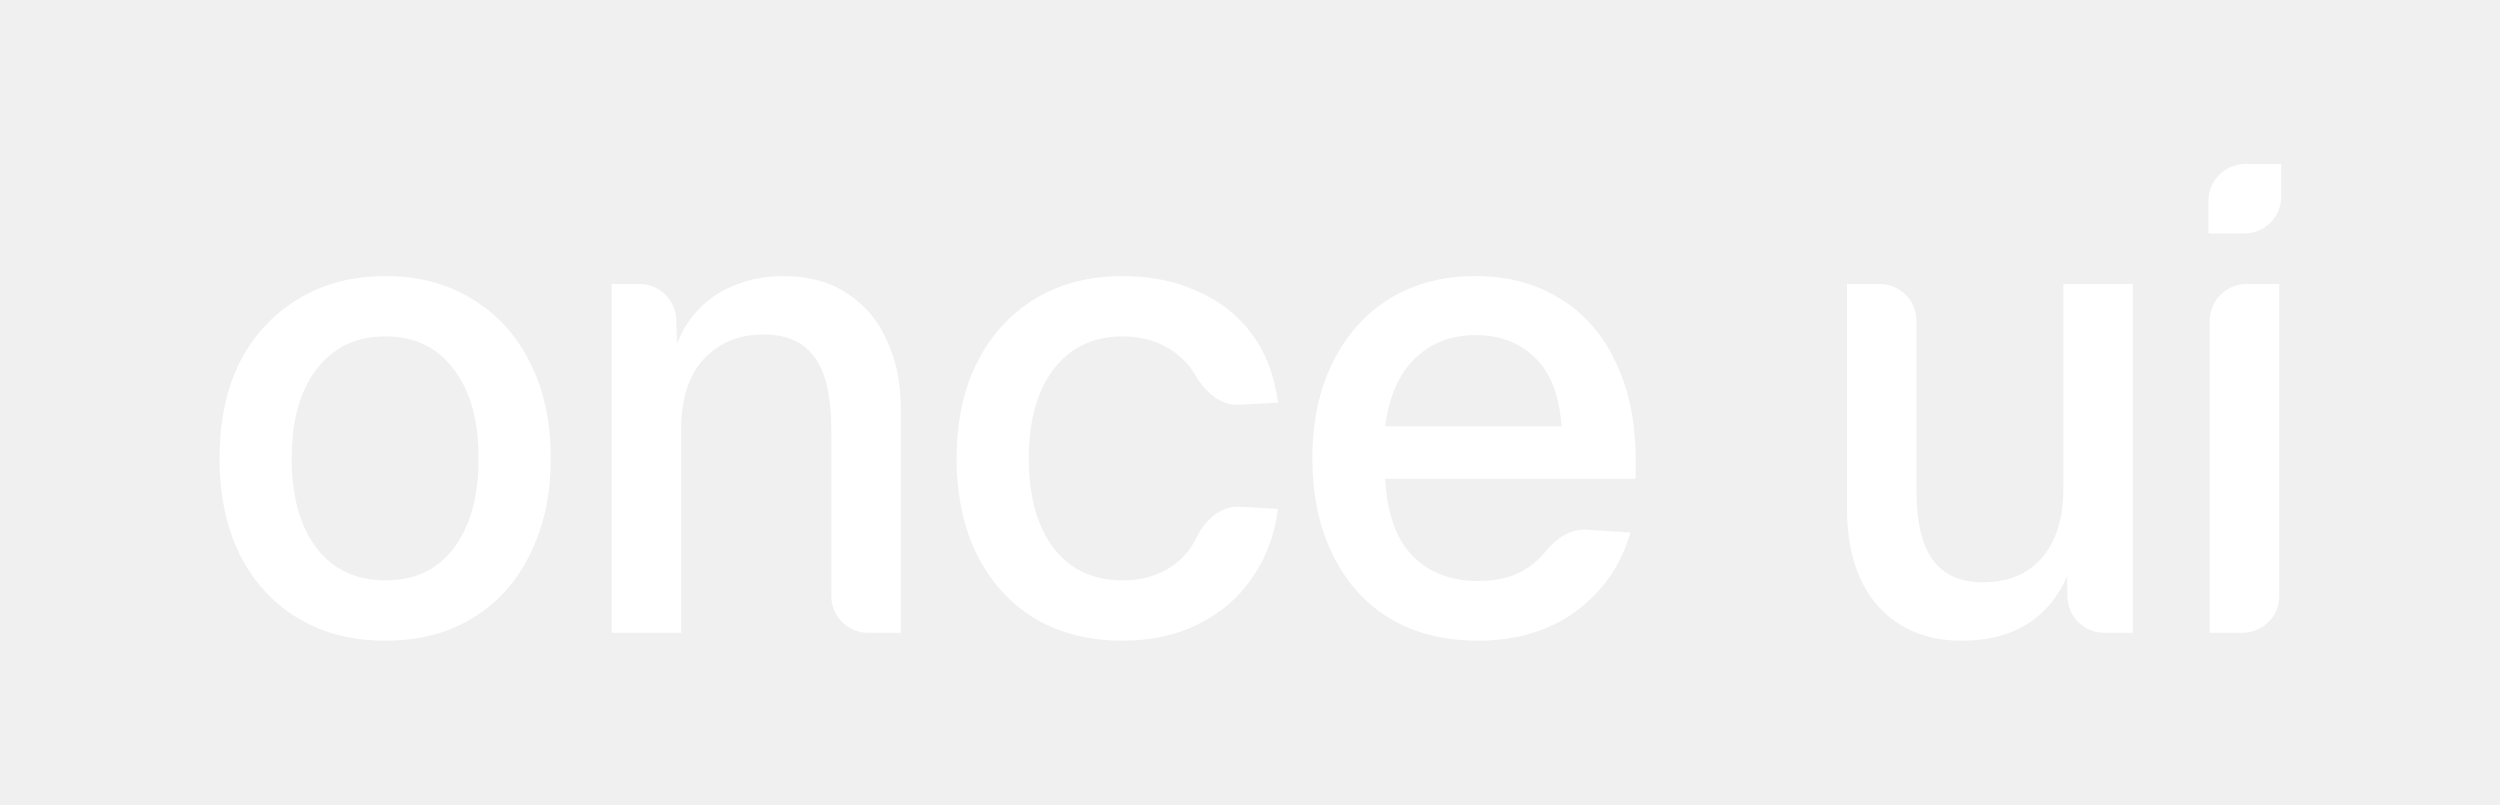
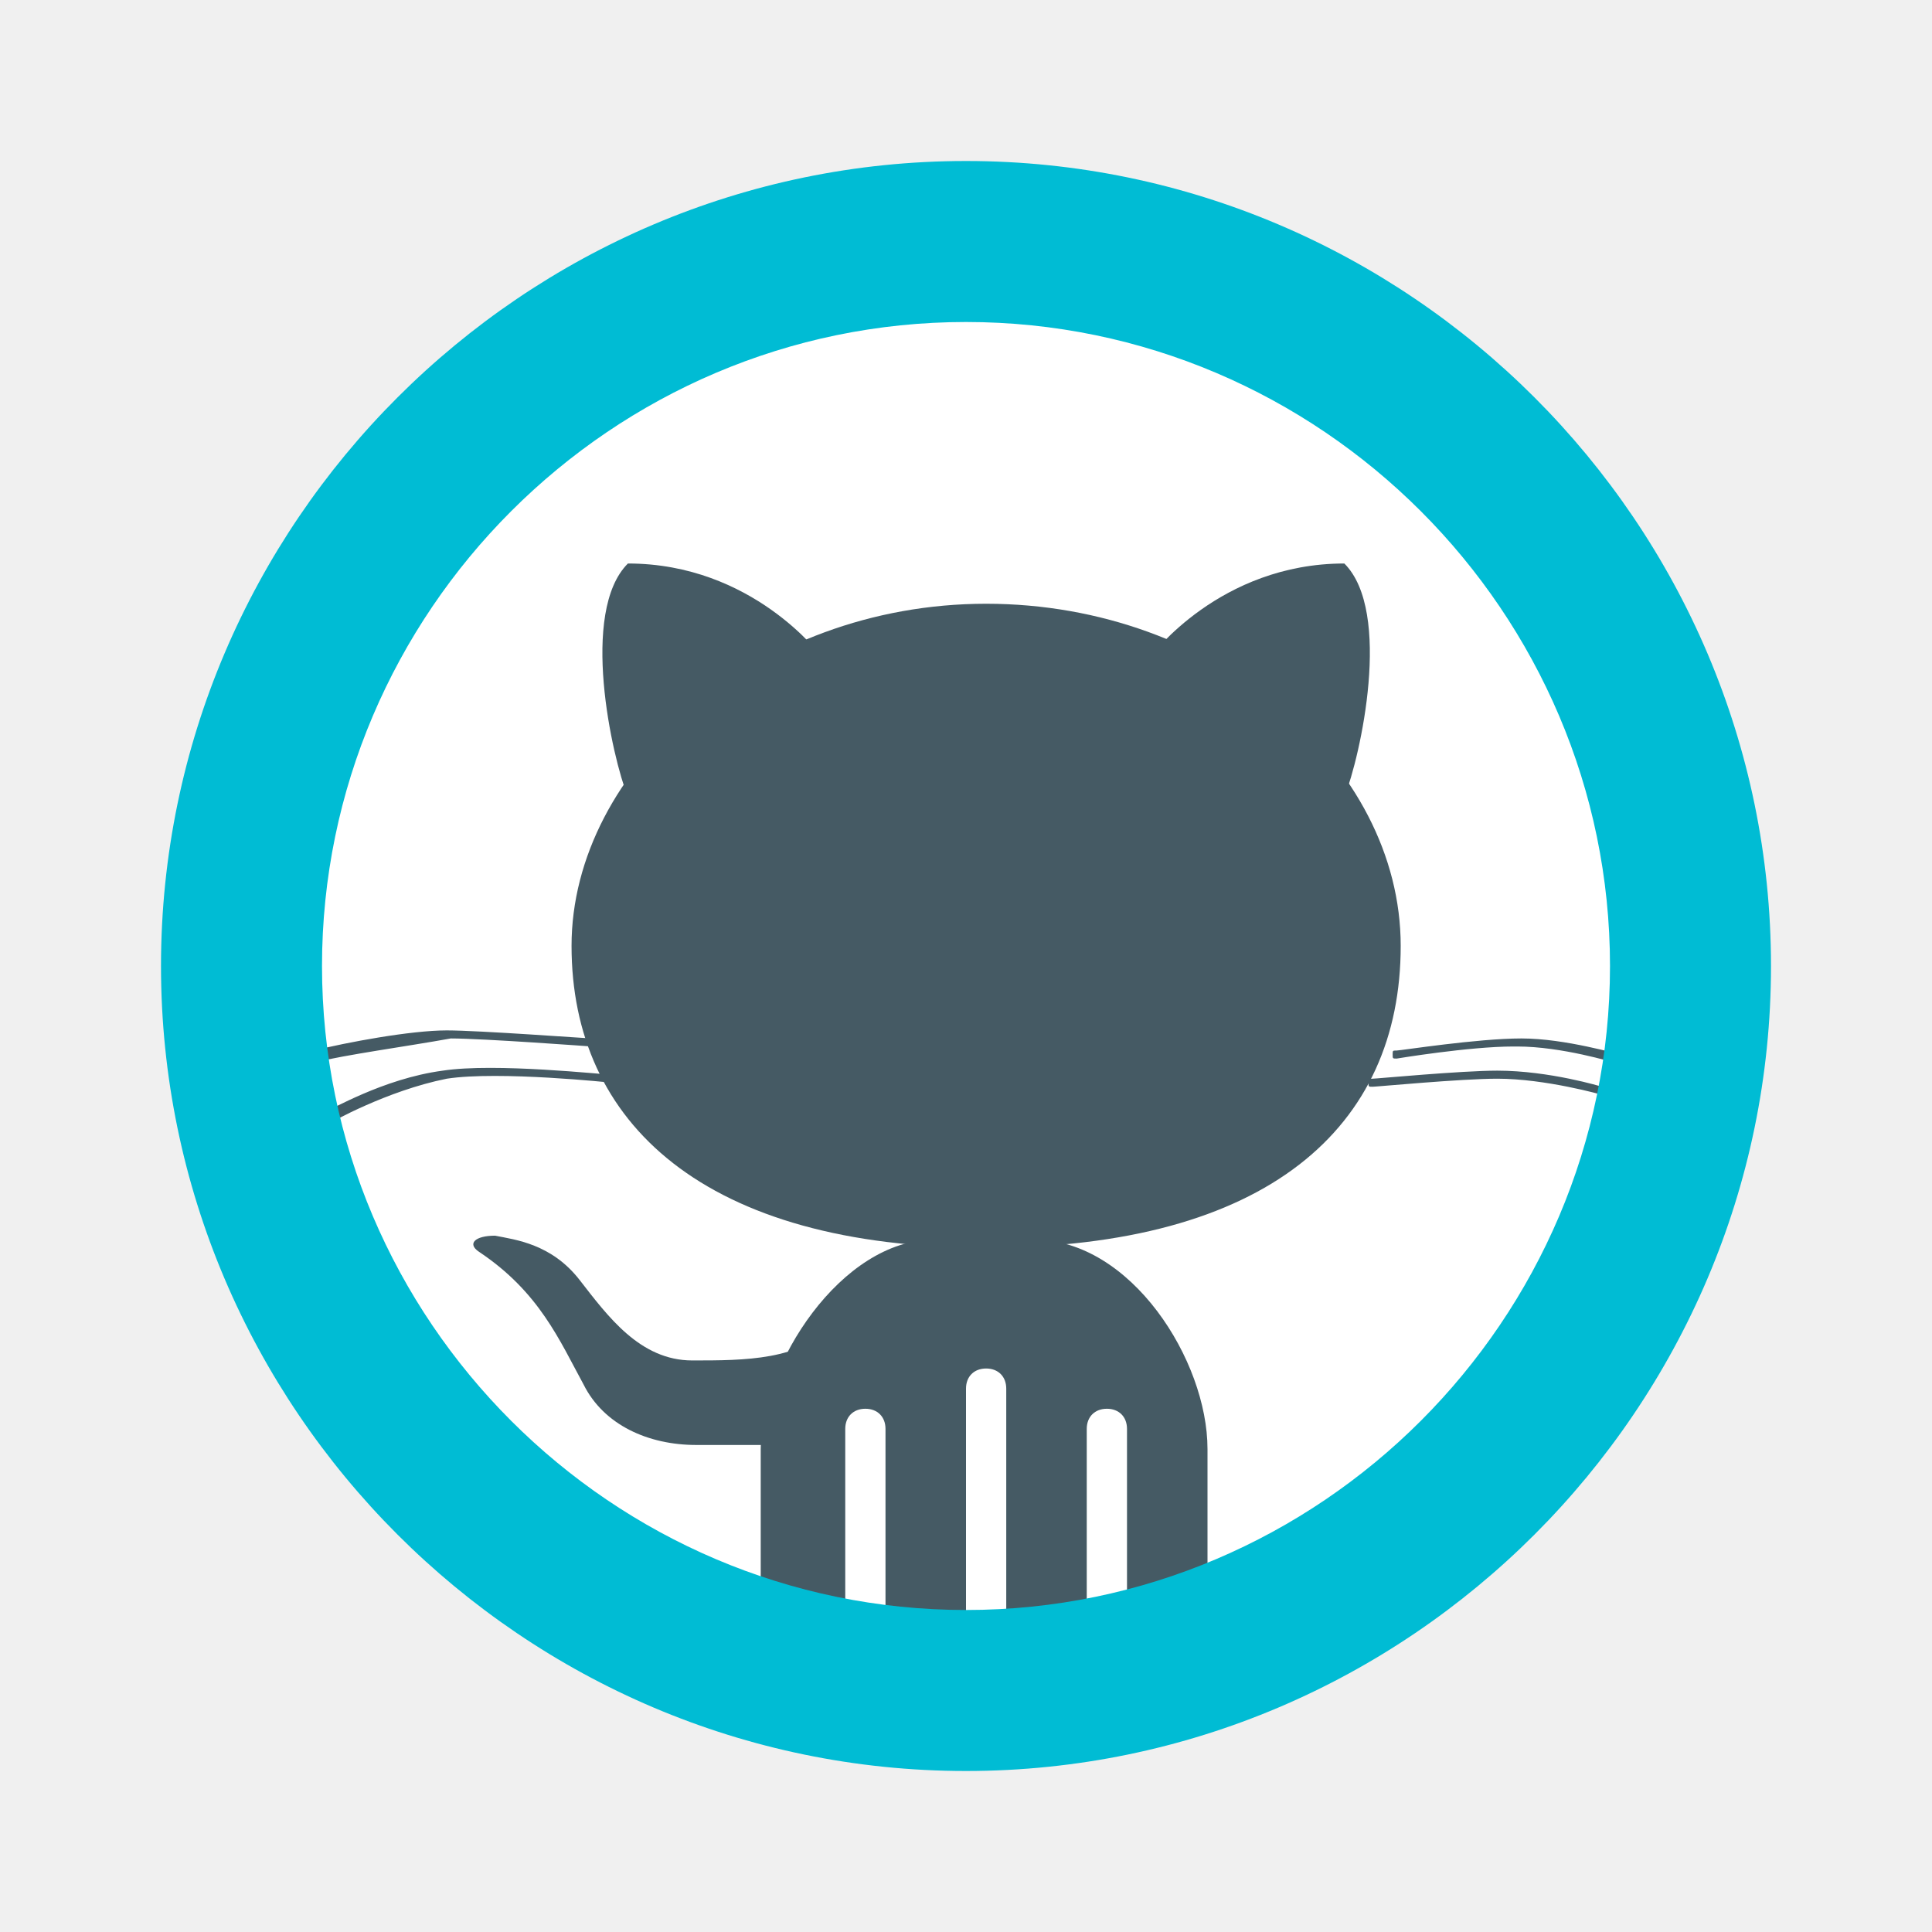
- <svg xmlns="http://www.w3.org/2000/svg" width="1830" height="589" viewBox="0 0 1830 589" fill="none">
-   <path d="M1617.54 463.22V234.86C1617.54 219.948 1629.62 207.86 1644.54 207.86H1668.42V436.22C1668.42 451.131 1656.33 463.22 1641.42 463.22H1617.54ZM1616.58 170.9V147.02C1616.58 132.108 1628.66 120.02 1643.58 120.02H1669.86V143.9C1669.86 158.811 1657.77 170.9 1642.86 170.9H1616.58Z" fill="white" />
-   <path d="M1435.98 468.979C1410.38 468.979 1389.9 460.499 1374.54 443.539C1359.5 426.259 1351.98 402.419 1351.98 372.019V207.859H1375.86C1390.77 207.859 1402.86 219.948 1402.86 234.859V359.059C1402.86 382.099 1406.86 399.059 1414.86 409.939C1422.86 420.819 1435.02 426.259 1451.34 426.259C1469.9 426.259 1484.3 420.339 1494.54 408.499C1505.1 396.339 1510.38 379.379 1510.38 357.619V207.859H1561.26V463.219H1540.35C1525.59 463.219 1513.57 451.367 1513.36 436.608L1512.78 396.499L1519.98 399.379C1515.5 421.779 1506.06 439.059 1491.66 451.219C1477.26 463.059 1458.7 468.979 1435.98 468.979Z" fill="white" />
-   <path d="M1081.63 468.98C1056.99 468.98 1035.55 463.54 1017.31 452.66C999.394 441.78 985.474 426.26 975.554 406.1C965.634 385.94 960.674 362.42 960.674 335.54C960.674 308.66 965.634 285.3 975.554 265.46C985.474 245.3 999.234 229.78 1016.83 218.9C1034.75 207.7 1055.87 202.1 1080.19 202.1C1103.55 202.1 1124.03 207.54 1141.63 218.42C1159.23 228.98 1172.83 244.34 1182.43 264.5C1192.35 284.66 1197.31 308.98 1197.31 337.46V350.42H1013.95C1015.23 375.38 1021.79 394.1 1033.63 406.58C1045.79 419.06 1061.95 425.3 1082.11 425.3C1097.47 425.3 1109.95 421.78 1119.55 414.74C1123.85 411.687 1127.61 408.184 1130.83 404.23C1138.47 394.849 1149.01 386.95 1161.08 387.718L1193.47 389.78C1186.75 413.46 1173.47 432.66 1153.63 447.38C1134.11 461.78 1110.11 468.98 1081.63 468.98ZM1013.95 312.02H1143.07C1141.47 289.3 1134.91 272.5 1123.39 261.62C1112.19 250.74 1097.79 245.3 1080.19 245.3C1062.27 245.3 1047.39 251.06 1035.55 262.58C1024.03 273.78 1016.83 290.26 1013.95 312.02Z" fill="white" />
-   <path d="M821.715 468.98C797.075 468.98 775.635 463.54 757.395 452.66C739.475 441.78 725.395 426.26 715.155 406.1C705.235 385.94 700.275 362.42 700.275 335.54C700.275 308.66 705.235 285.3 715.155 265.46C725.395 245.3 739.475 229.78 757.395 218.9C775.635 207.7 797.075 202.1 821.715 202.1C842.195 202.1 860.435 205.78 876.435 213.14C892.755 220.18 906.035 230.58 916.275 244.34C926.515 258.1 932.915 274.9 935.475 294.74L907.111 296.287C893.245 297.043 881.896 286.575 874.968 274.54C871.612 268.709 867.301 263.762 862.035 259.7C851.155 250.74 837.715 246.26 821.715 246.26C800.275 246.26 783.475 254.26 771.315 270.26C759.155 285.94 753.075 307.7 753.075 335.54C753.075 363.38 759.155 385.3 771.315 401.3C783.475 416.98 800.275 424.82 821.715 424.82C837.715 424.82 851.155 420.34 862.035 411.38C867.784 406.617 872.394 400.632 875.866 393.424C881.964 380.768 893.469 370.208 907.496 370.973L935.475 372.5C932.915 392.02 926.515 408.98 916.275 423.38C906.355 437.78 893.235 448.98 876.915 456.98C860.915 464.98 842.515 468.98 821.715 468.98Z" fill="white" />
-   <path d="M447.721 463.22V207.86H468.031C482.646 207.86 494.608 219.49 495.02 234.099L496.201 276.02L489.961 272.66C492.841 256.02 498.281 242.58 506.281 232.34C514.281 222.1 524.041 214.58 535.561 209.78C547.081 204.66 559.561 202.1 573.001 202.1C592.201 202.1 608.041 206.42 620.521 215.06C633.321 223.38 642.921 234.9 649.321 249.62C656.041 264.02 659.401 280.5 659.401 299.06V463.22H635.521C620.609 463.22 608.521 451.131 608.521 436.22V314.42C608.521 299.38 606.921 286.74 603.721 276.5C600.521 266.26 595.241 258.42 587.881 252.98C580.521 247.54 570.921 244.82 559.081 244.82C541.161 244.82 526.601 250.74 515.401 262.58C504.201 274.42 498.601 291.7 498.601 314.42V463.22H447.721Z" fill="white" />
-   <path d="M282.163 468.98C257.843 468.98 236.563 463.54 218.323 452.66C200.083 441.78 185.843 426.26 175.603 406.1C165.683 385.94 160.723 362.42 160.723 335.54C160.723 308.34 165.683 284.82 175.603 264.98C185.843 245.14 200.083 229.78 218.323 218.9C236.563 207.7 257.843 202.1 282.163 202.1C306.483 202.1 327.603 207.7 345.523 218.9C363.763 229.78 377.843 245.14 387.763 264.98C398.003 284.82 403.123 308.34 403.123 335.54C403.123 362.42 398.003 385.94 387.763 406.1C377.843 426.26 363.763 441.78 345.523 452.66C327.603 463.54 306.483 468.98 282.163 468.98ZM282.163 424.82C303.603 424.82 320.243 416.98 332.083 401.3C344.243 385.3 350.323 363.38 350.323 335.54C350.323 307.7 344.243 285.94 332.083 270.26C320.243 254.26 303.603 246.26 282.163 246.26C260.723 246.26 243.923 254.26 231.763 270.26C219.603 285.94 213.523 307.7 213.523 335.54C213.523 363.38 219.603 385.3 231.763 401.3C243.923 416.98 260.723 424.82 282.163 424.82Z" fill="white" />
+ <svg xmlns="http://www.w3.org/2000/svg" viewBox="0 0 48 48" width="48px" height="48px">
+   <path fill="#fff" d="M41,24c0,9.4-7.6,17-17,17S7,33.4,7,24S14.6,7,24,7S41,14.6,41,24z" />
+   <path fill="#455a64" d="M21 41v-5.5c0-.3.2-.5.5-.5s.5.2.5.5V41h2v-6.5c0-.3.2-.5.5-.5s.5.2.5.5V41h2v-5.5c0-.3.2-.5.5-.5s.5.2.5.5V41h1.8c.2-.3.2-.6.2-1.1V36c0-2.2-1.9-5.2-4.3-5.2h-2.5c-2.3 0-4.3 3.1-4.3 5.2v3.9c0 .4.1.8.2 1.1L21 41 21 41zM40.1 26.4C40.1 26.4 40.1 26.4 40.1 26.4c0 0-1.3-.4-2.4-.4 0 0-.1 0-.1 0-1.1 0-2.9.3-2.9.3-.1 0-.1 0-.1-.1 0-.1 0-.1.1-.1.1 0 2-.3 3.1-.3 1.1 0 2.4.4 2.5.4.1 0 .1.1.1.2C40.2 26.3 40.2 26.4 40.1 26.4zM39.8 27.2C39.8 27.2 39.8 27.2 39.8 27.2c0 0-1.4-.4-2.6-.4-.9 0-3 .2-3.1.2-.1 0-.1 0-.1-.1 0-.1 0-.1.1-.1.1 0 2.2-.2 3.1-.2 1.3 0 2.6.4 2.6.4.1 0 .1.1.1.2C39.9 27.1 39.9 27.2 39.8 27.2zM7.8 26.4c-.1 0-.1 0-.1-.1 0-.1 0-.1.1-.2.8-.2 2.4-.5 3.3-.5.8 0 3.5.2 3.6.2.1 0 .1.1.1.1 0 .1-.1.1-.1.1 0 0-2.7-.2-3.5-.2C10.1 26 8.6 26.2 7.8 26.4 7.8 26.4 7.8 26.4 7.8 26.4zM8.2 27.9c0 0-.1 0-.1-.1 0-.1 0-.1 0-.2.1 0 1.4-.8 2.9-1 1.3-.2 4 .1 4.2.1.1 0 .1.1.1.1 0 .1-.1.1-.1.1 0 0 0 0 0 0 0 0-2.8-.3-4.1-.1C9.6 27.1 8.2 27.9 8.2 27.9 8.2 27.9 8.2 27.9 8.2 27.9z" />
+   <path fill="#455a64" d="M14.2,23.5c0-4.4,4.6-8.5,10.3-8.5c5.7,0,10.3,4,10.3,8.5S31.5,31,24.5,31S14.2,27.9,14.2,23.5z" />
+   <path fill="#455a64" d="M28.6 16.3c0 0 1.7-2.3 4.8-2.3 1.2 1.2.4 4.8 0 5.8L28.6 16.3zM20.4 16.3c0 0-1.7-2.3-4.8-2.3-1.2 1.2-.4 4.8 0 5.8L20.4 16.3zM20.1 35.9c0 0-2.3 0-2.8 0-1.2 0-2.3-.5-2.8-1.5-.6-1.1-1.1-2.3-2.6-3.3-.3-.2-.1-.4.4-.4.5.1 1.4.2 2.1 1.1.7.9 1.5 2 2.8 2 1.3 0 2.7 0 3.5-.9L20.1 35.9z" />
+   <path fill="#00bcd4" d="M24,4C13,4,4,13,4,24s9,20,20,20s20-9,20-20S35,4,24,4z M24,40c-8.8,0-16-7.2-16-16S15.2,8,24,8 s16,7.2,16,16S32.8,40,24,40z" />
</svg>
